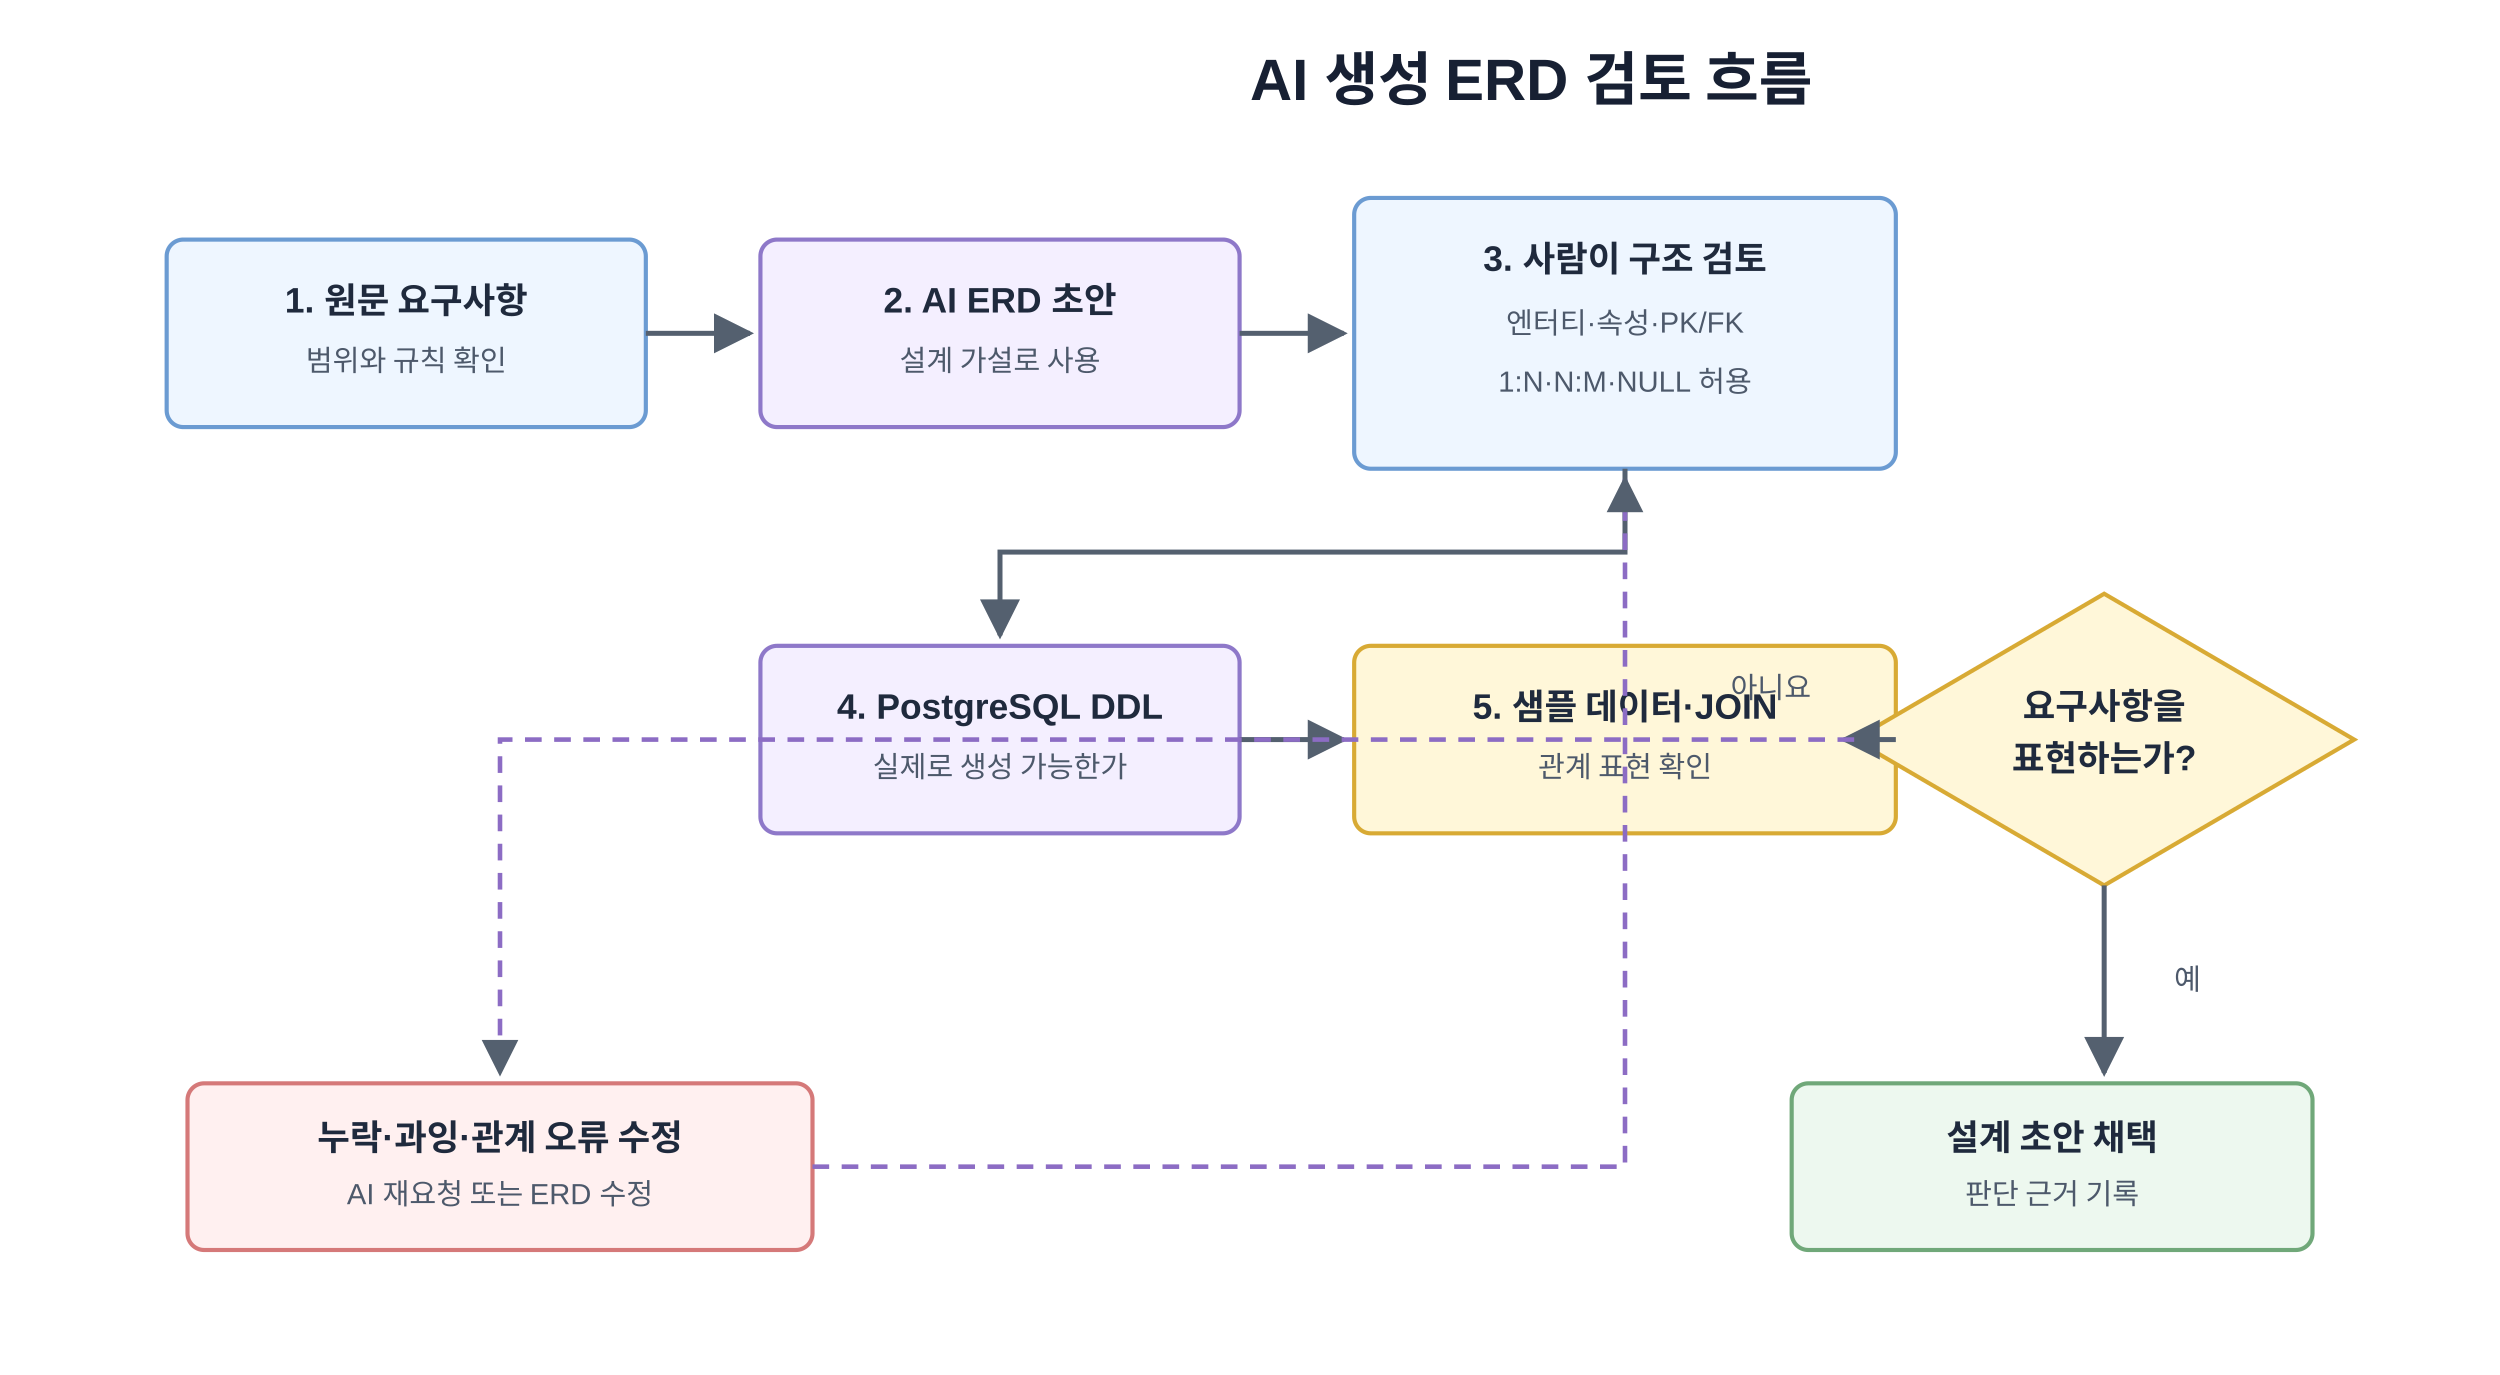
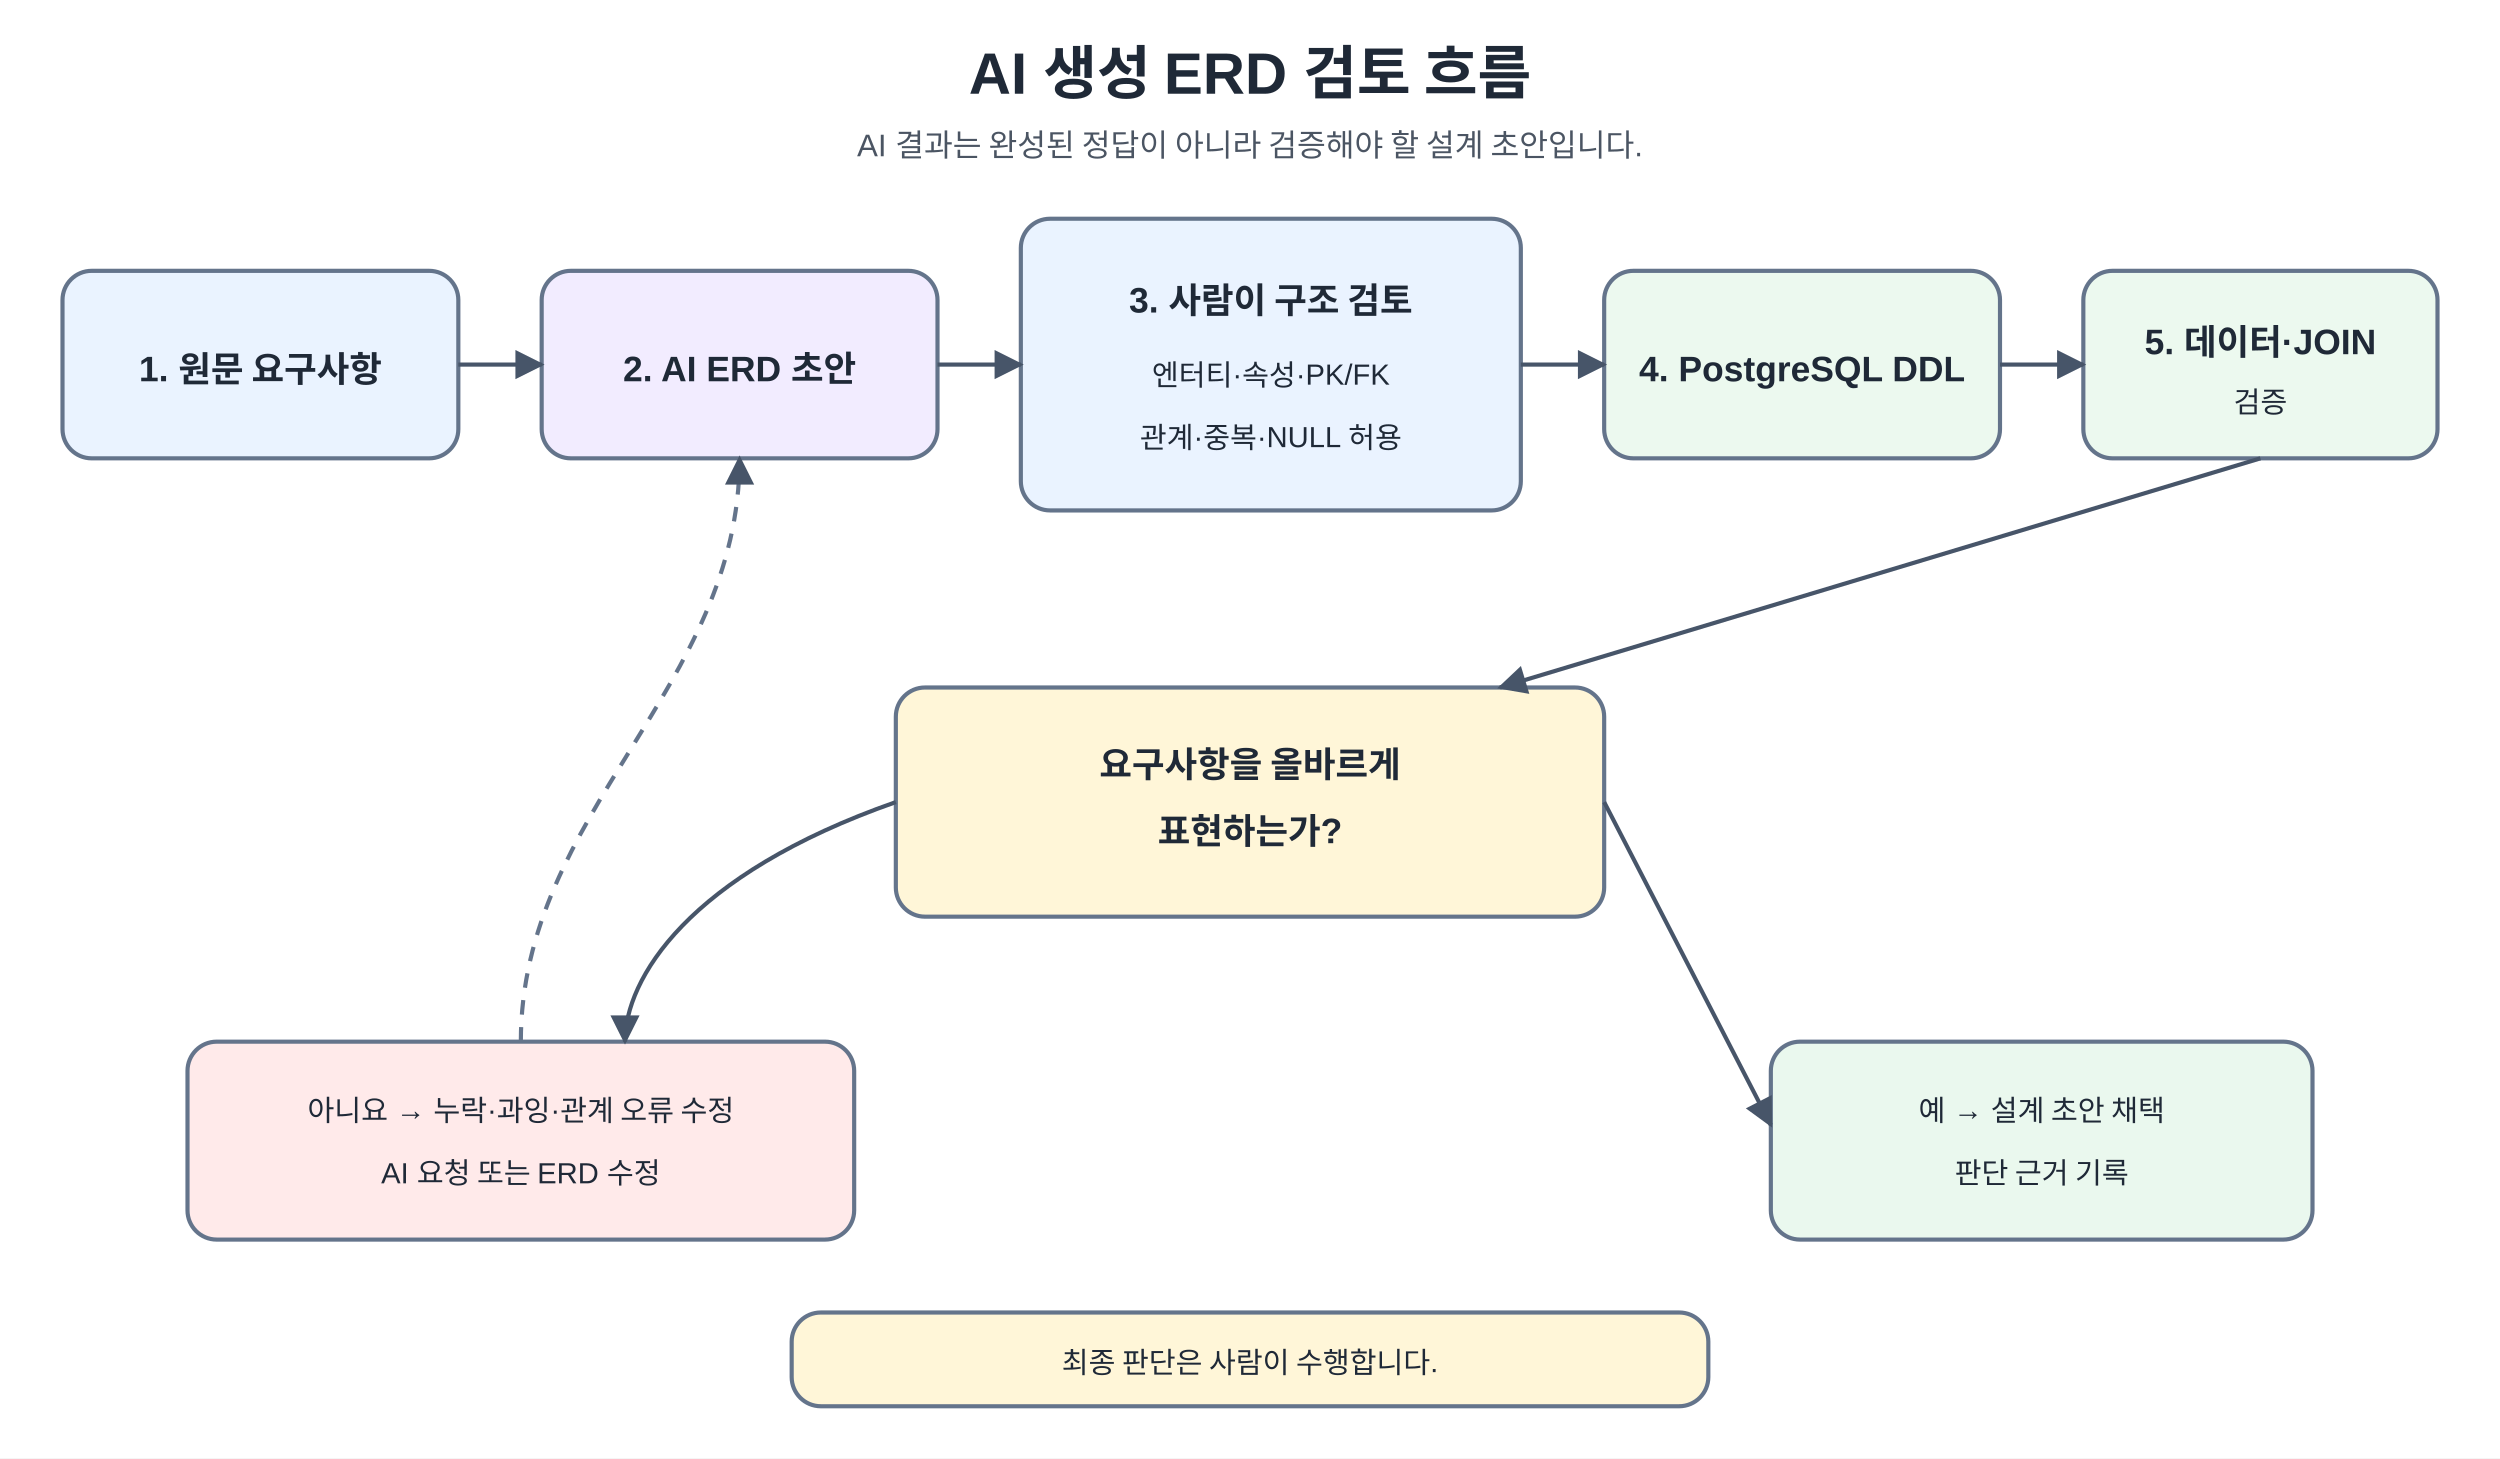
- <svg xmlns="http://www.w3.org/2000/svg" width="100%" viewBox="0 0 1200 660" role="img" aria-labelledby="title desc">
+ <svg xmlns="http://www.w3.org/2000/svg" width="100%" viewBox="0 0 1200 700" role="img" aria-labelledby="title desc">
+   <style>text{font-family:"Malgun Gothic","Apple SD Gothic Neo","Noto Sans KR",Arial,sans-serif;fill:#1f2937}.t{font-size:28px;font-weight:700}.s{font-size:15px;fill:#4b5563}.h{font-size:17px;font-weight:700}.b{font-size:14px}.box{stroke:#64748b;stroke-width:2;rx:14}.e{fill:#eaf3ff}.r{fill:#f2ecff}.a{fill:#ecf9ef}.q{fill:#fff6d8}.bad{fill:#ffeaea}.ok{fill:#eaf8ee}.line{stroke:#475569;stroke-width:2;fill:none}.dash{stroke:#64748b;stroke-width:2;stroke-dasharray:7 6;fill:none}</style>
  <defs>
-     <marker id="arrow" viewBox="0 0 10 10" refX="9" refY="5" markerWidth="8" markerHeight="8" orient="auto">
-       <path d="M 0 0 L 10 5 L 0 10 z" fill="#54606f" />
+     <marker id="ar" viewBox="0 0 10 10" refX="9" refY="5" markerWidth="7" markerHeight="7" orient="auto">
+       <path d="M0 0L10 5L0 10z" fill="#475569" />
    </marker>
  </defs>
-   <style>
-     .bg { fill: #ffffff; }
-     .title { font: 700 28px "Malgun Gothic", "Apple SD Gothic Neo", "Noto Sans KR", Arial, sans-serif; fill: #172033; }
-     .req { fill: #eef6ff; stroke: #6b9bd2; stroke-width: 2; rx: 8; }
-     .ai { fill: #f4efff; stroke: #8e78c9; stroke-width: 2; rx: 8; }
-     .check { fill: #fff7d9; stroke: #d8aa34; stroke-width: 2; rx: 8; }
-     .ok { fill: #edf8ef; stroke: #70a879; stroke-width: 2; rx: 8; }
-     .fix { fill: #fff0f0; stroke: #d57979; stroke-width: 2; rx: 8; }
-     .text { font: 700 17px "Malgun Gothic", "Apple SD Gothic Neo", "Noto Sans KR", Arial, sans-serif; fill: #1f2a3d; text-anchor: middle; }
-     .small { font: 14px "Malgun Gothic", "Apple SD Gothic Neo", "Noto Sans KR", Arial, sans-serif; fill: #4d596b; text-anchor: middle; }
-     .line { fill: none; stroke: #54606f; stroke-width: 2.4; marker-end: url(#arrow); }
-     .return { fill: none; stroke: #8c6cc4; stroke-width: 2.2; stroke-dasharray: 8 6; marker-end: url(#arrow); }
-   </style>
-   <rect class="bg" width="1200" height="660" />
-   <text class="title" x="600" y="48">AI 생성 ERD 검토 흐름</text>
-   <rect class="req" x="80" y="115" width="230" height="90" />
-   <text class="text" x="195" y="150">1. 원문 요구사항</text>
-   <text class="small" x="195" y="178">범위와 규칙 확인</text>
-   <rect class="ai" x="365" y="115" width="230" height="90" />
-   <text class="text" x="480" y="150">2. AI ERD 초안</text>
-   <text class="small" x="480" y="178">설계 가설로 사용</text>
-   <rect class="req" x="650" y="95" width="260" height="130" />
-   <text class="text" x="780" y="130">3. 사람이 구조 검토</text>
-   <text class="small" x="780" y="160">엔터티·속성·PK/FK</text>
-   <text class="small" x="780" y="188">1:N·N:M·NULL 허용</text>
-   <rect class="ai" x="365" y="310" width="230" height="90" />
-   <text class="text" x="480" y="345">4. PostgreSQL DDL</text>
-   <text class="small" x="480" y="373">실제로 생성 가능한가</text>
-   <rect class="check" x="650" y="310" width="260" height="90" />
-   <text class="text" x="780" y="345">5. 샘플 데이터·JOIN</text>
-   <text class="small" x="780" y="373">관계 표현 확인</text>
-   <path class="check" d="M 1010 285 L 1130 355 L 1010 425 L 890 355 Z" />
-   <text class="text" x="1010" y="345">요구사항을</text>
-   <text class="text" x="1010" y="370">표현하는가?</text>
-   <rect class="ok" x="860" y="520" width="250" height="80" />
-   <text class="text" x="985" y="552">설계 초안 채택</text>
-   <text class="small" x="985" y="578">판단 근거 기록</text>
-   <rect class="fix" x="90" y="520" width="300" height="80" />
-   <text class="text" x="240" y="552">누락·과잉·관계 오류 수정</text>
-   <text class="small" x="240" y="578">AI 재요청 또는 ERD 수정</text>
-   <line class="line" x1="310" y1="160" x2="360" y2="160" />
-   <line class="line" x1="595" y1="160" x2="645" y2="160" />
-   <path class="line" d="M 780 225 L 780 265 L 480 265 L 480 305" />
-   <line class="line" x1="595" y1="355" x2="645" y2="355" />
-   <line class="line" x1="910" y1="355" x2="885" y2="355" />
-   <path class="line" d="M 1010 425 L 1010 515" />
-   <text class="small" x="1050" y="475">예</text>
-   <path class="return" d="M 890 355 L 240 355 L 240 515" />
-   <text class="small" x="850" y="335">아니요</text>
-   <path class="return" d="M 390 560 L 780 560 L 780 230" />
+   <rect width="1200" height="700" fill="#fff" />
+   <text x="600" y="45" text-anchor="middle" class="t">AI 생성 ERD 검토 흐름</text>
+   <text x="600" y="75" text-anchor="middle" class="s">AI 결과는 완성된 정답이 아니라 검증해야 할 설계 초안입니다.</text>
+   <rect x="30" y="130" width="190" height="90" class="box e" />
+   <text x="125" y="183" text-anchor="middle" class="h">1. 원문 요구사항</text>
+   <rect x="260" y="130" width="190" height="90" class="box r" />
+   <text x="355" y="183" text-anchor="middle" class="h">2. AI ERD 초안</text>
+   <rect x="490" y="105" width="240" height="140" class="box e" />
+   <text x="610" y="150" text-anchor="middle" class="h">3. 사람이 구조 검토</text>
+   <text x="610" y="185" text-anchor="middle" class="b">엔터티·속성·PK/FK</text>
+   <text x="610" y="215" text-anchor="middle" class="b">관계·중복·NULL 허용</text>
+   <rect x="770" y="130" width="190" height="90" class="box a" />
+   <text x="865" y="183" text-anchor="middle" class="h">4. PostgreSQL DDL</text>
+   <rect x="1000" y="130" width="170" height="90" class="box a" />
+   <text x="1085" y="170" text-anchor="middle" class="h">5. 데이터·JOIN</text>
+   <text x="1085" y="198" text-anchor="middle" class="b">검증</text>
+   <line x1="220" y1="175" x2="260" y2="175" class="line" marker-end="url(#ar)" />
+   <line x1="450" y1="175" x2="490" y2="175" class="line" marker-end="url(#ar)" />
+   <line x1="730" y1="175" x2="770" y2="175" class="line" marker-end="url(#ar)" />
+   <line x1="960" y1="175" x2="1000" y2="175" class="line" marker-end="url(#ar)" />
+   <rect x="430" y="330" width="340" height="110" class="box q" />
+   <text x="600" y="373" text-anchor="middle" class="h">요구사항을 올바르게</text>
+   <text x="600" y="405" text-anchor="middle" class="h">표현하는가?</text>
+   <line x1="1085" y1="220" x2="720" y2="330" class="line" marker-end="url(#ar)" />
+   <rect x="850" y="500" width="260" height="95" class="box ok" />
+   <text x="980" y="538" text-anchor="middle" class="b">예 → 설계 초안 채택</text>
+   <text x="980" y="568" text-anchor="middle" class="b">판단 근거 기록</text>
+   <line x1="770" y1="385" x2="850" y2="540" class="line" marker-end="url(#ar)" />
+   <rect x="90" y="500" width="320" height="95" class="box bad" />
+   <text x="250" y="538" text-anchor="middle" class="b">아니요 → 누락·과잉·관계 오류 수정</text>
+   <text x="250" y="568" text-anchor="middle" class="b">AI 요청 또는 ERD 수정</text>
+   <path d="M430 385C330 420 300 470 300 500" class="line" marker-end="url(#ar)" />
+   <path d="M250 500C250 390 355 330 355 220" class="dash" marker-end="url(#ar)" />
+   <rect x="380" y="630" width="440" height="45" class="box q" />
+   <text x="600" y="659" text-anchor="middle" class="b">최종 판단은 사람이 수행합니다.</text>
</svg>
